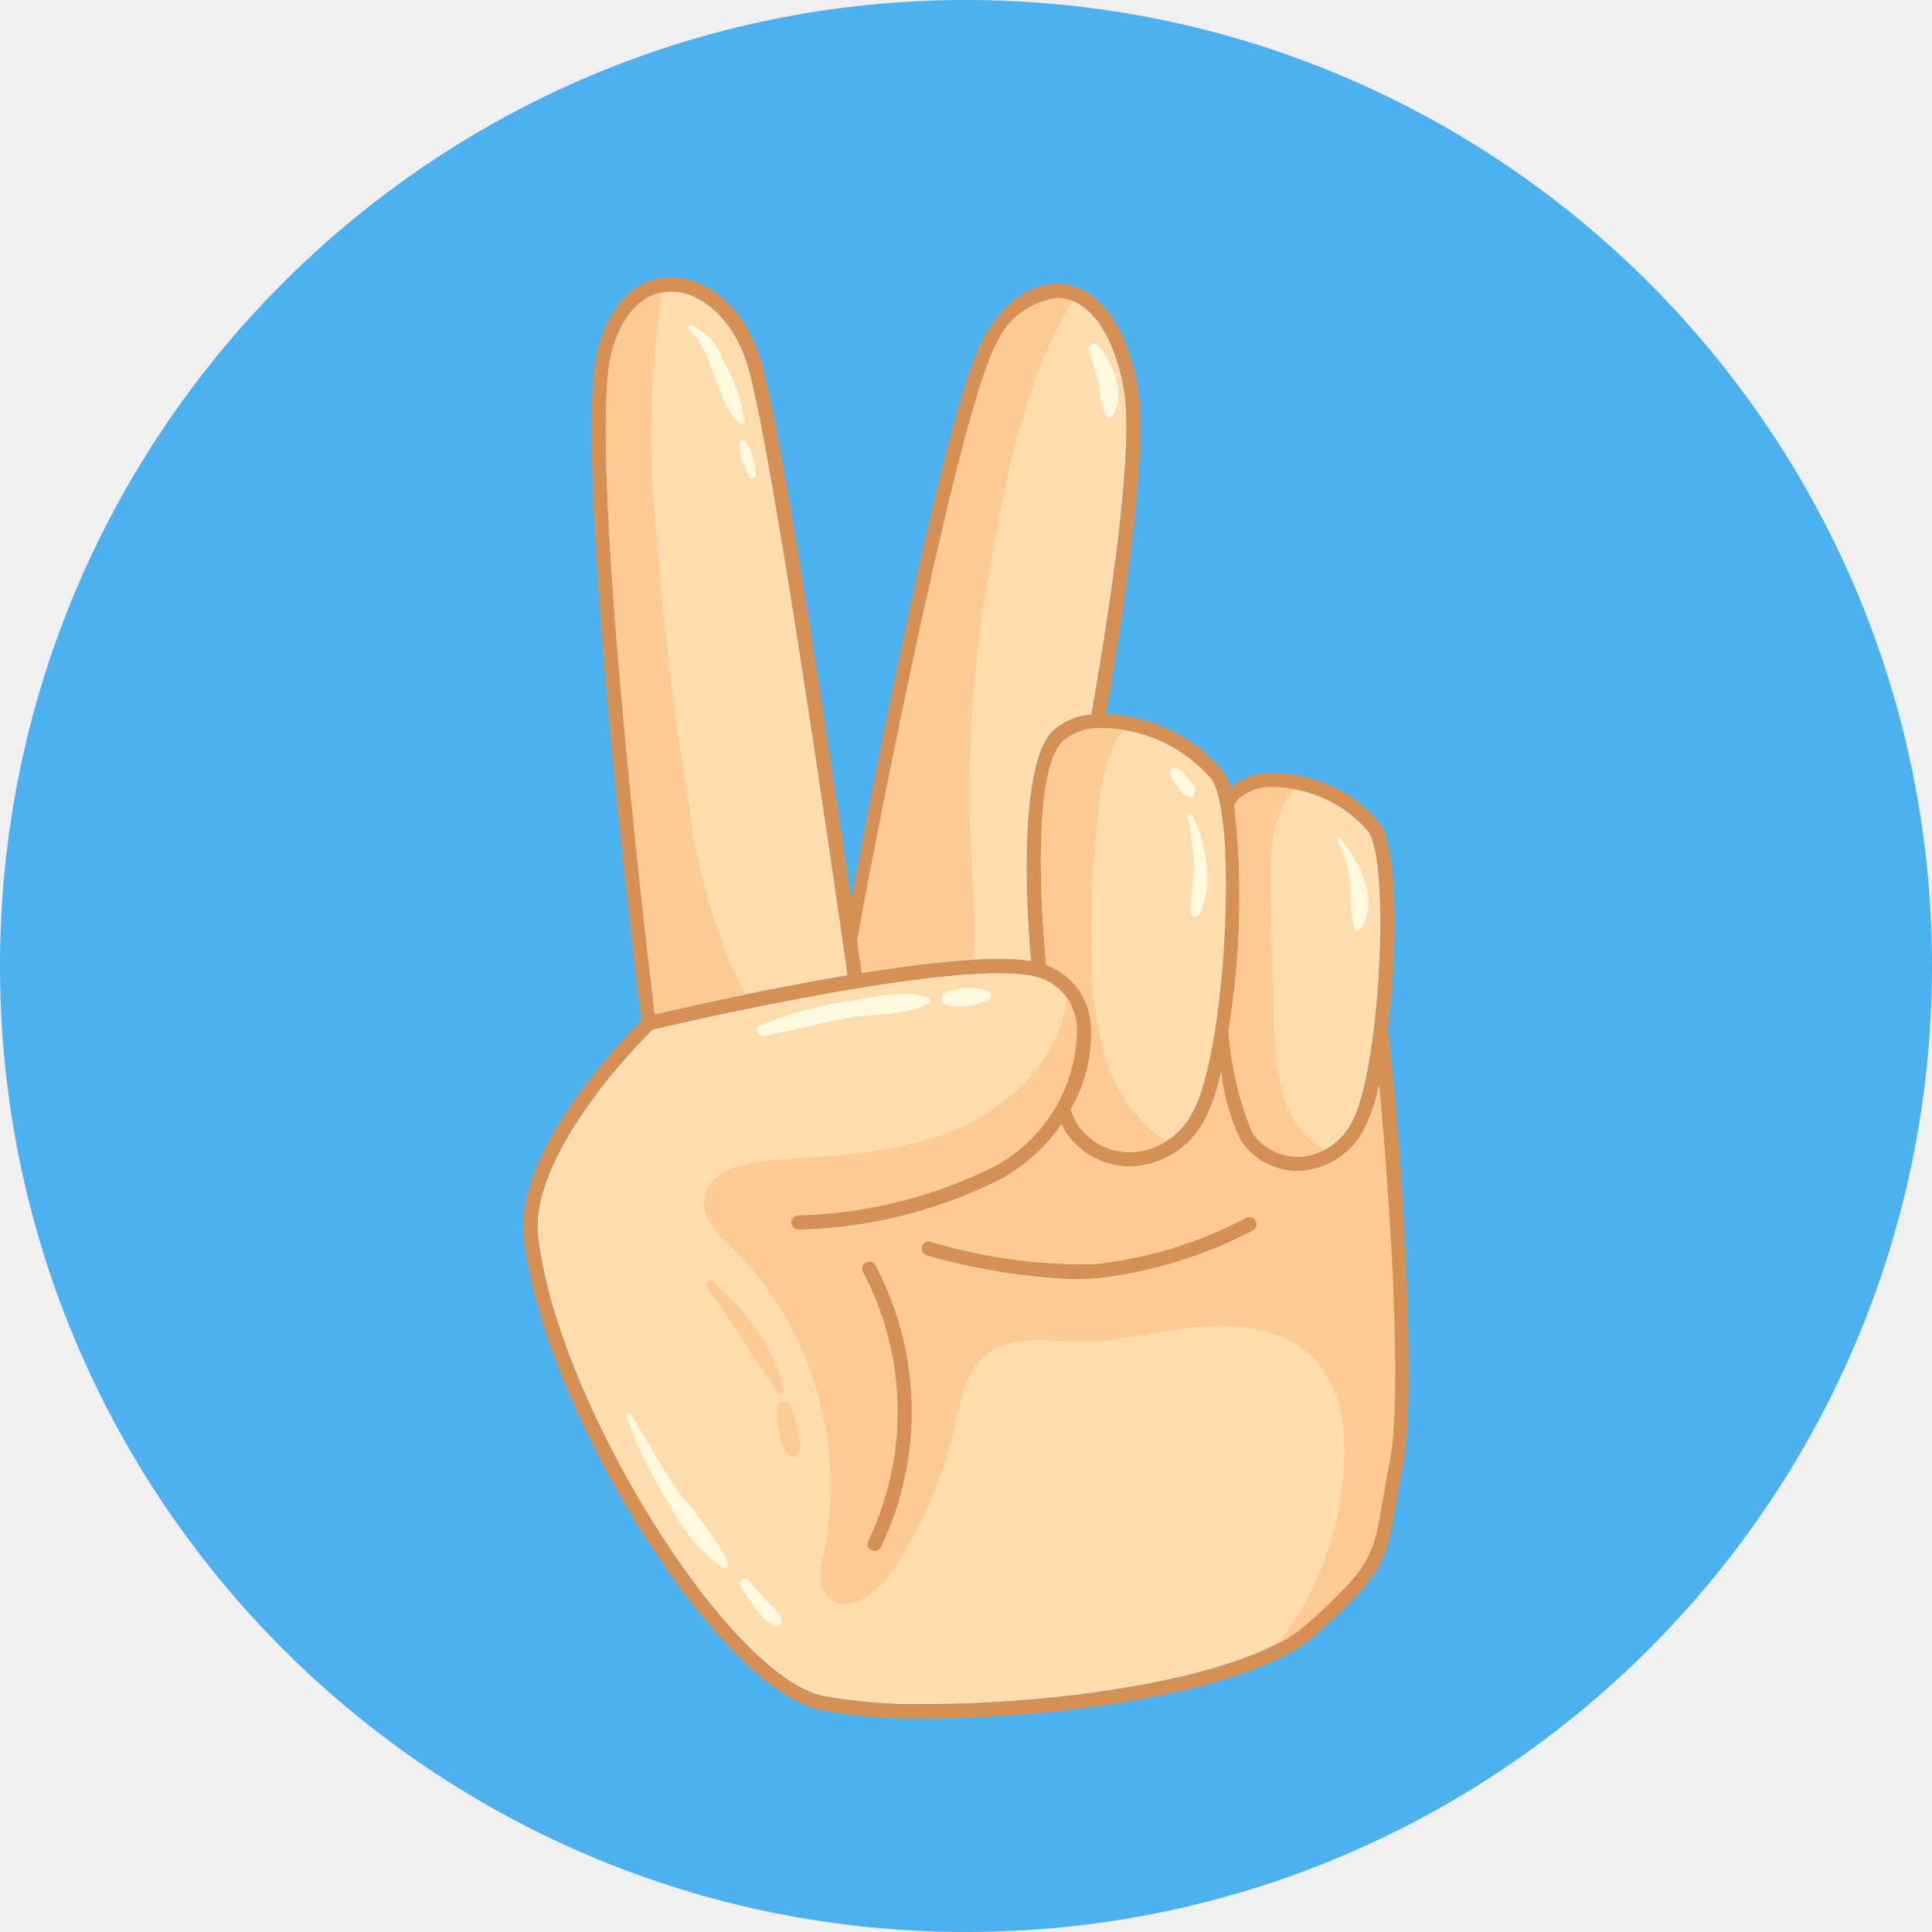
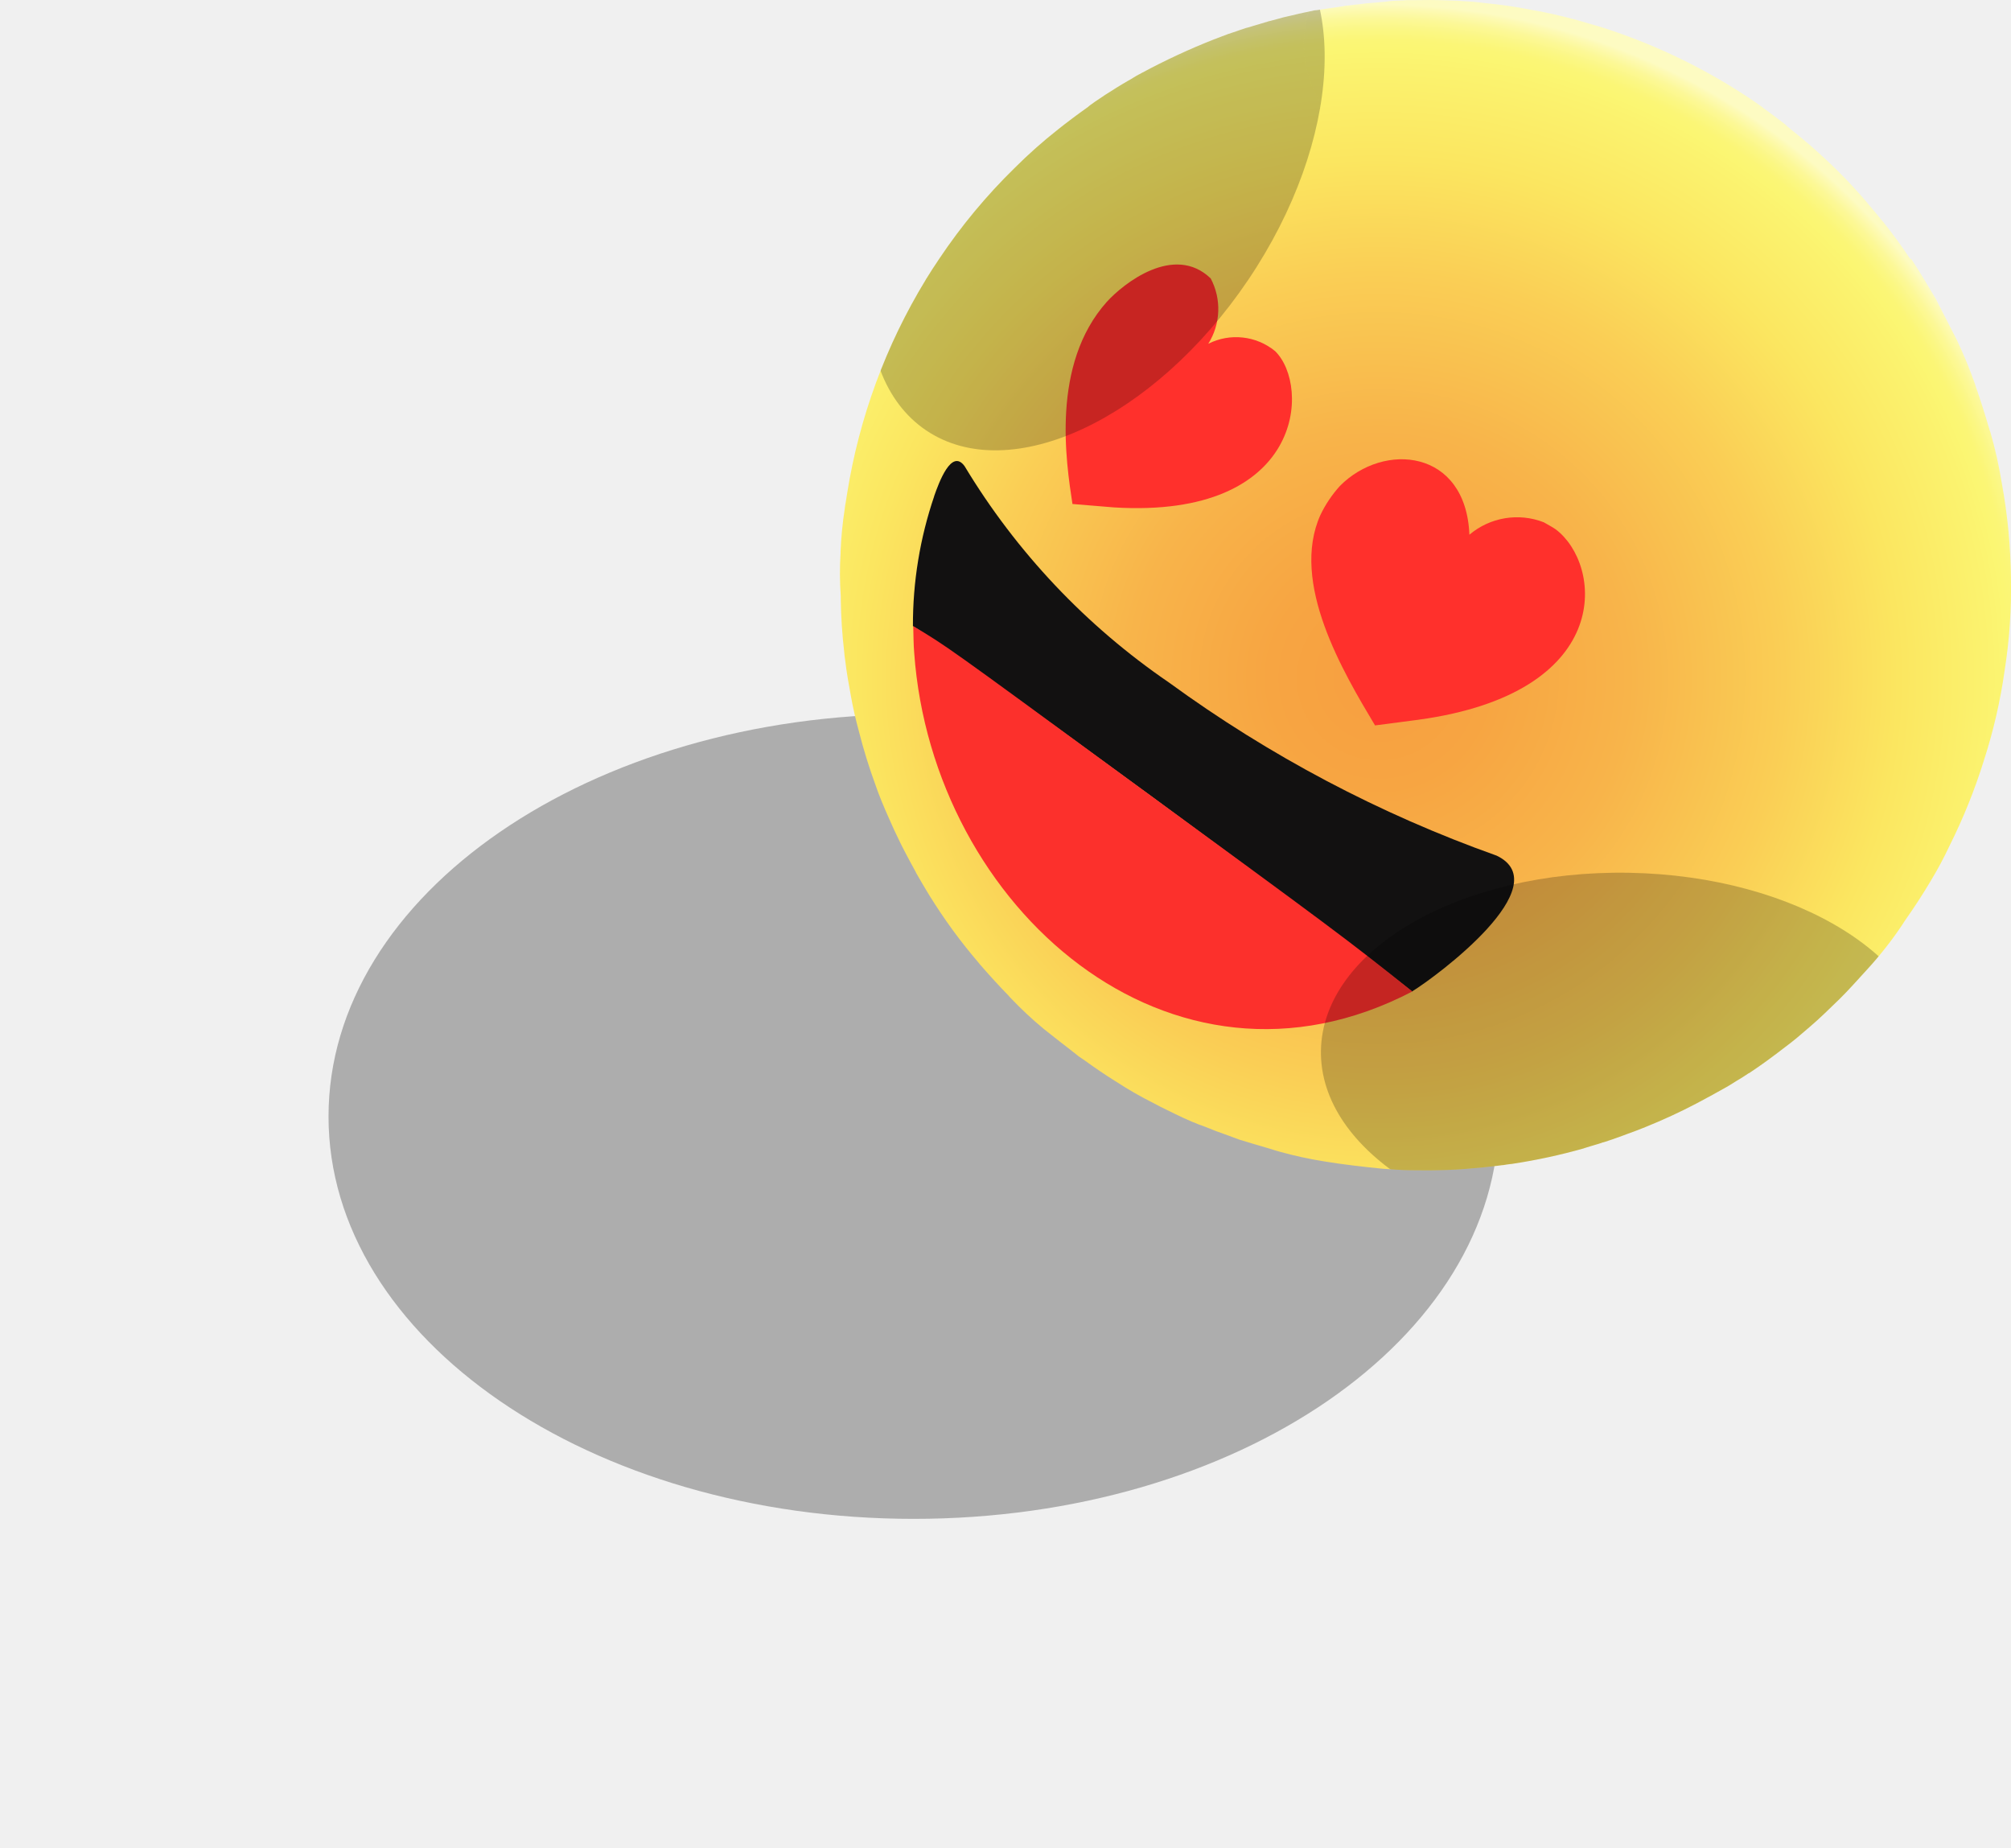
- <svg xmlns="http://www.w3.org/2000/svg" width="94.364" height="94.364" viewBox="0 0 94.364 94.364">
+ <svg xmlns="http://www.w3.org/2000/svg" xmlns:xlink="http://www.w3.org/1999/xlink" width="82.478" height="75.758" viewBox="0 0 82.478 75.758">
  <defs>
+     <radialGradient id="radial-gradient" cx="0.471" cy="0.58" r="0.575" gradientTransform="matrix(-0.999, -0.004, -0.004, 1, 0.933, 0.001)" gradientUnits="objectBoundingBox">
+       <stop offset="0" stop-color="#f79f40" />
+       <stop offset="0.163" stop-color="#f7a542" />
+       <stop offset="0.371" stop-color="#f8b44a" />
+       <stop offset="0.601" stop-color="#face55" />
+       <stop offset="0.771" stop-color="#fbe660" />
+       <stop offset="0.91" stop-color="#fbf36f" />
+       <stop offset="0.932" stop-color="#fbf672" />
+       <stop offset="0.947" stop-color="#fbf676" />
+       <stop offset="0.962" stop-color="#fbf783" />
+       <stop offset="0.978" stop-color="#fcf897" />
+       <stop offset="0.994" stop-color="#fdfab4" />
+       <stop offset="1" stop-color="#fdfbc2" />
+     </radialGradient>
    <clipPath id="clip-path">
-       <rect id="Rectángulo_33849" data-name="Rectángulo 33849" width="94.364" height="94.364" fill="none" />
+       <path id="Trazado_116496" data-name="Trazado 116496" d="M52.65,29.84v-.06c0-.11-.03-.77-.15-1.75-.01-.09-.02-.17-.03-.26-.02-.12-.04-.25-.06-.38a23.894,23.894,0,0,0-3.15-8.77c0-.01-.01-.01-.01-.02-.17-.29-.35-.57-.54-.85h0a23.353,23.353,0,0,0-3.06-3.74,20.449,20.449,0,0,0-1.77-1.6c-.39-.32-.78-.62-1.19-.91a.265.265,0,0,1-.06-.05l-.05-.04-.21-.15c-.26-.18-.55-.37-.86-.57h0c-.01-.01-.02-.01-.03-.02-.15-.09-.3-.19-.47-.28-.07-.04-.15-.09-.22-.13s-.12-.07-.19-.11a1.092,1.092,0,0,0-.15-.08,25.413,25.413,0,0,0-2.93-1.4c-.26-.11-.47-.18-.58-.23l-.18-.07-.18-.07c-.01,0-.02-.01-.03-.01l-.04-.01-.3-.1-.04-.01c-.01,0-.03-.01-.04-.01l-.2-.07a2.759,2.759,0,0,0-.27-.08l-.23-.07c-.04-.01-.09-.03-.13-.04-.01,0-.03-.01-.04-.01s-.03-.01-.05-.01a.636.636,0,0,1-.07-.02l-.26-.07-.22-.06c-.07-.02-.14-.03-.21-.05h-.01l-.13-.03-.25-.06-.18-.04a2.049,2.049,0,0,0-.24-.05c-.01,0-.03-.01-.04-.01-.06-.01-.12-.03-.18-.04l-.11-.02-.13-.03h-.02l-.04-.01c-.02,0-.05-.01-.07-.01a1.766,1.766,0,0,1-.2-.04.6.6,0,0,0-.12-.02h0a2.068,2.068,0,0,1-.22-.04l-.19-.03c-.03-.01-.07-.01-.11-.02a.985.985,0,0,0-.17-.02,1,1,0,0,0-.16-.02l-.27-.03-.25-.03c-.03,0-.05-.01-.08-.01h-.02a1.641,1.641,0,0,0-.23-.02l-.34-.03c-.08-.01-.16-.01-.23-.02-.09-.01-.17-.01-.26-.02s-.18-.01-.27-.02A.97.97,0,0,1,29.76,7h-.37c-.48-.01-.96-.01-1.45,0-.11,0-.21,0-.31.01s-.22.01-.32.02c-.07,0-.13.01-.19.01-.16.01-.31.02-.46.04-.05,0-.11.01-.16.01-.22.02-.43.04-.64.07-.1.01-.2.02-.3.04h-.01c-.02,0-.04.01-.06.01q-.24.03-.45.06c-.11.02-.23.04-.34.05-.26.04-.47.08-.61.11-.7.14-1.38.3-2.06.5-.41.11-.77.22-1.21.38a24.021,24.021,0,0,0-5.31,2.61h0c-.17.11-.33.22-.49.33a.265.265,0,0,0-.06.05c-.28.2-.56.4-.84.61a.423.423,0,0,1-.07.05l-.02.02-.02.02c-.01.01-.02.02-.03.02s-.02.01-.03.02c-.08.06-.15.12-.23.18-.15.12-.3.24-.44.36-.08.07-.16.13-.24.2-.16.14-.32.27-.46.4l-.02.02-.02.02c-.03.03-.07.06-.1.09-.75.69-1.21,1.19-1.24,1.22-.23.25-.46.51-.69.77-.16.19-.33.38-.5.59-.01.01-.02.03-.04.04l-.03.03c-.34.42-.69.89-1.08,1.46l-.01.01-.01.01c-.01.01-.01.02-.02.02-.18.26-.36.55-.54.86-.16.26-.32.52-.46.75l-.46.88c-.15.29-.29.56-.42.82a16.758,16.758,0,0,0-.76,1.82h0v.01c-.22.6-.42,1.23-.6,1.84l-.01.02a.037.037,0,0,1-.01.03,17.968,17.968,0,0,0-.5,2.13,23.506,23.506,0,0,0-.17,7.66,22.794,22.794,0,0,0,.82,3.68,23.944,23.944,0,0,0,1.38,3.51,15.311,15.311,0,0,0,.75,1.42c.32.56.68,1.11,1.06,1.66.04.07.09.13.13.2a16,16,0,0,0,1.39,1.8c.34.37.78.88,1.14,1.24s.83.82,1.22,1.15h0c.42.37.6.53.99.83q.72.585,1.47,1.08h.01c.16.11.32.22.49.32.19.12.38.24.55.34.09.05.22.13.36.21a.573.573,0,0,1,.07.04c.15.09.33.18.52.29.04.02.09.05.13.07a22.789,22.789,0,0,0,2.12,1c.18.07.42.17.7.28l.24.09.42.15.3.1.11.03c.01,0,.01,0,.02.01l.16.05a2.759,2.759,0,0,0,.27.08l.26.08c.01,0,.02,0,.02.01a22.1,22.1,0,0,0,2.96.66l.09.01c.08.01.17.03.27.04h.03l.23.03.53.06c.24.03.56.05.79.07s.49.03.74.04h.02c.13.01.25.01.37.01.33.01.77,0,1.1.01s.79-.03,1.13-.05c.72-.06,1.68-.17,2.39-.28a18.747,18.747,0,0,0,1.84-.38c.14-.04.28-.08.43-.12.43-.12.87-.25,1.24-.36l.43-.16c.35-.12.69-.25,1.03-.38l.17-.06c.4-.15.89-.38,1.32-.59.19-.09.37-.18.55-.28a15.71,15.71,0,0,0,1.56-.88c.02-.01.03-.02.05-.03.41-.26.82-.52,1.22-.81.09-.06.18-.12.26-.17l.44-.34c.12-.09.23-.18.35-.27l.66-.52a14.289,14.289,0,0,0,1.37-1.26l.03-.03.07-.07c.35-.35.74-.77,1.2-1.29a.138.138,0,0,0,.03-.04h0a20.958,20.958,0,0,0,2.02-2.71c.01-.01.01-.02.02-.03.19-.3.38-.61.57-.95v-.01h0c.08-.14.16-.29.24-.44.11-.2.22-.41.31-.59l.09-.18c.16-.32.31-.65.47-.99.21-.47.41-.94.56-1.36h0c.26-.7.5-1.44.71-2.23.13-.48.25-.96.33-1.41.1-.48.18-.98.25-1.5.02-.12.03-.23.05-.34.08-.69.14-1.41.16-2.14v-.13C52.68,31.04,52.68,30.45,52.65,29.84Z" transform="translate(-4.654 -6.992)" />
    </clipPath>
+     <linearGradient id="linear-gradient" x1="-0.166" y1="-323.933" x2="-1.166" y2="-323.933" gradientUnits="objectBoundingBox">
+       <stop offset="0" stop-color="#19b79c" />
+       <stop offset="0.405" stop-color="#1dbb9e" />
+       <stop offset="0.825" stop-color="#2ac8a3" />
+       <stop offset="0.997" stop-color="#31cfa6" />
+     </linearGradient>
+     <linearGradient id="linear-gradient-2" x1="-2.106" y1="-363.238" x2="-3.08" y2="-363.238" xlink:href="#linear-gradient" />
    <clipPath id="clip-path-2">
-       <rect id="Rectángulo_34578" data-name="Rectángulo 34578" width="43.251" height="70.39" fill="none" />
+       <path id="Trazado_116504" data-name="Trazado 116504" d="M4.652,29.65v-.06a15.757,15.757,0,0,1,.17-1.74,2.335,2.335,0,0,1,.04-.26c.02-.12.04-.25.06-.38a24.088,24.088,0,0,1,3.22-8.75c0-.01.01-.01.01-.02.18-.29.36-.57.55-.85h0a23.39,23.39,0,0,1,3.09-3.72,20.134,20.134,0,0,1,1.78-1.58q.585-.465,1.2-.9a.265.265,0,0,0,.06-.05l.05-.04.21-.15c.26-.18.55-.37.86-.56h0c.01-.01.02-.01.03-.02.15-.09.31-.19.47-.28a2.53,2.53,0,0,0,.22-.13c.06-.04.12-.07.19-.11.05-.03.1-.05.15-.08a27.308,27.308,0,0,1,2.95-1.37c.26-.1.47-.18.58-.22l.18-.06.18-.06c.01,0,.02-.01.03-.01l.05-.02.3-.1.04-.01c.01,0,.03-.01.04-.01l.2-.06c.08-.02.19-.06.27-.08l.23-.07a.647.647,0,0,0,.13-.04c.01,0,.03-.01.04-.01s.03-.01.05-.01a.637.637,0,0,0,.07-.02l.26-.07.22-.06c.07-.02.14-.03.21-.05h.01l.13-.03c.08-.02.18-.04.25-.06l.18-.04c.08-.02.16-.03.24-.05.01,0,.03-.01.04-.01a1.163,1.163,0,0,0,.18-.04l.11-.01.13-.02h.02l.04-.01c.02,0,.05-.01.07-.01l.2-.03c.04-.01.09-.01.13-.02h0l.22-.03.19-.03a.516.516,0,0,0,.11-.02.985.985,0,0,1,.17-.02c.06-.01.11-.01.16-.02l.27-.03.25-.03c.03,0,.05-.01.08-.01h.02c.07-.01.15-.01.23-.02l.34-.03c.08-.01.16-.01.23-.02a1.569,1.569,0,0,1,.24-.03,2.437,2.437,0,0,1,.27-.01.86.86,0,0,1,.16-.01l.15-.01h.24c.49-.01.97-.01,1.45.01.11,0,.21.01.31.01s.22.01.32.02c.07,0,.13.01.19.01.16.01.31.02.46.04.05.01.11.01.16.02.22.02.43.05.64.07.1.01.2.03.3.04h.01c.02,0,.04.01.06.01.16.02.31.05.45.07l.34.06c.26.05.47.09.6.11.69.14,1.38.31,2.06.52.41.11.76.23,1.21.39a24.178,24.178,0,0,1,5.28,2.65h0c.16.11.33.22.49.34a.265.265,0,0,1,.06.05c.28.2.56.41.83.62a.424.424,0,0,0,.07.05l.02.02.02.02.03.03c.01.01.02.01.02.02.08.06.15.12.22.18.15.12.3.24.44.36.08.07.16.14.24.2.16.14.31.28.46.41l.02.02.02.02c.03.03.07.06.1.09.75.69,1.2,1.2,1.23,1.23.23.25.46.51.68.78.16.19.32.38.49.59.01.01.02.03.04.04l.02.03c.33.42.69.89,1.07,1.47l.04.01.01.01c.01.01.01.02.02.02.17.26.36.56.54.86.16.26.31.53.45.75l.45.88c.15.29.29.56.42.82a18.431,18.431,0,0,1,.75,1.83h0v.01c.21.6.41,1.23.59,1.85l.01.02a.037.037,0,0,0,.01.03,17.59,17.59,0,0,1,.48,2.14,22.71,22.71,0,0,1,.37,3.87,21.465,21.465,0,0,1-.26,3.8,21.96,21.96,0,0,1-.85,3.68,23.286,23.286,0,0,1-1.41,3.5,15.244,15.244,0,0,1-.76,1.42c-.33.56-.69,1.11-1.07,1.65-.04.07-.09.13-.13.2a15.2,15.2,0,0,1-1.41,1.79c-.34.37-.79.88-1.15,1.23s-.84.82-1.22,1.14h0c-.43.37-.6.52-1,.82-.49.38-.98.74-1.48,1.07H41.9c-.16.11-.32.21-.49.31-.19.12-.38.24-.55.33-.09.05-.22.12-.36.2a.574.574,0,0,0-.07.04c-.15.08-.33.18-.52.28-.04.02-.09.05-.13.07a23.108,23.108,0,0,1-2.12.98c-.18.07-.42.17-.71.27l-.24.09-.42.15-.3.1-.11.03c-.01,0-.01,0-.02.01l-.16.05c-.08.02-.19.06-.27.08l-.26.08c-.01,0-.02,0-.02.01a23.962,23.962,0,0,1-2.96.64l-.09.01c-.08.01-.17.02-.27.04H31.8l-.23.03-.53.06c-.24.02-.56.05-.79.07s-.49.03-.74.04h-.02c-.13,0-.25.01-.37.01-.33.01-.77,0-1.1,0s-.79-.04-1.13-.06c-.72-.07-1.68-.18-2.39-.3a16.281,16.281,0,0,1-1.84-.4c-.14-.04-.28-.08-.43-.13-.43-.12-.87-.26-1.24-.37l-.43-.16c-.35-.12-.69-.25-1.03-.39l-.17-.06c-.4-.15-.88-.38-1.32-.6-.19-.09-.37-.18-.55-.28a15.612,15.612,0,0,1-1.55-.89.219.219,0,0,0-.05-.03c-.41-.26-.81-.53-1.21-.82-.09-.06-.17-.12-.25-.17L14,49.97c-.12-.09-.23-.18-.35-.27l-.66-.52a15.233,15.233,0,0,1-1.36-1.27l-.03-.03-.06-.07c-.34-.35-.74-.78-1.19-1.3a.138.138,0,0,1-.03-.04h0a21.889,21.889,0,0,1-2-2.73c-.01-.01-.01-.02-.02-.03-.18-.3-.37-.61-.56-.95v-.01h0c-.08-.14-.16-.29-.24-.44-.11-.21-.22-.41-.31-.59l-.09-.18c-.16-.32-.31-.65-.46-.99-.21-.47-.41-.95-.55-1.36h0a22.441,22.441,0,0,1-.69-2.23c-.13-.48-.24-.96-.32-1.41-.09-.49-.18-.98-.24-1.5-.02-.12-.03-.23-.04-.34a21.166,21.166,0,0,1-.14-2.14v-.13A13.347,13.347,0,0,1,4.652,29.65Z" transform="translate(-4.627 -6.983)" fill="url(#radial-gradient)" />
    </clipPath>
  </defs>
-   <g id="Grupo_80336" data-name="Grupo 80336" transform="translate(0 0)">
-     <g id="Grupo_80335" data-name="Grupo 80335" transform="translate(0 0)" clip-path="url(#clip-path)">
-       <path id="Trazado_113704" data-name="Trazado 113704" d="M94.364,47.182A47.182,47.182,0,1,1,47.182,0,47.182,47.182,0,0,1,94.364,47.182" transform="translate(0)" fill="#4db1f0" />
-       <g id="Grupo_82199" data-name="Grupo 82199" transform="translate(25.557 13.54)">
-         <g id="Grupo_82198" data-name="Grupo 82198" clip-path="url(#clip-path-2)">
-           <path id="Trazado_114119" data-name="Trazado 114119" d="M55.134,5.241c-1.666,2.961-5.476,21.871-6.8,29.136.092.643.169,1.18.226,1.588,3.282-.526,6.5-.866,8.279-.579-.415-4.716-.308-9.874,1.033-11.221a3.1,3.1,0,0,1,1.907-.823c1.141-6.519,2.078-13.35,1.57-15.993-.525-2.73-1.737-4.36-3.243-4.36a3.785,3.785,0,0,0-2.974,2.252" transform="translate(-32.032 -1.981)" fill="#ffdcad" />
-           <path id="Trazado_114120" data-name="Trazado 114120" d="M42.469,108.317a3.732,3.732,0,0,1-3.279,2.108h0a3.336,3.336,0,0,1-2.8-1.515,11.2,11.2,0,0,1-.943-3.336,9.453,9.453,0,0,1-.743,2.248A4.214,4.214,0,0,1,31,110.2a3.76,3.76,0,0,1-3.162-1.708,2.668,2.668,0,0,1-.183-.352,8.685,8.685,0,0,1-2.95,2.672,23.01,23.01,0,0,1-9.905,2.477.347.347,0,0,1,0-.694,22.737,22.737,0,0,0,9.571-2.391,7.655,7.655,0,0,0,4.034-6.835,2.624,2.624,0,0,0-1.9-2.414c-3.481-1.021-17.535,2.257-18.831,2.564-2.923,2.94-5.905,7.1-5.587,10.05.861,7.966,9.173,21.42,13.9,22.494a25.143,25.143,0,0,0,5.073.4c6.87,0,15.7-1.355,18.521-3.865,3.21-2.854,3.3-3.4,3.744-6.044.093-.558.2-1.19.352-1.953.612-3.063.058-12.337-.52-18.383a8.6,8.6,0,0,1-.68,2.094M18.839,128.795a.348.348,0,0,1-.312.195.342.342,0,0,1-.152-.035.347.347,0,0,1-.159-.464,14.593,14.593,0,0,0-.26-13.132.347.347,0,0,1,.611-.33,15.3,15.3,0,0,1,.273,13.767M37,113.33a21.466,21.466,0,0,1-7.74,2.349q-.493.033-.983.032a30.507,30.507,0,0,1-7.208-1.162.348.348,0,1,1,.166-.675,26.379,26.379,0,0,0,7.979,1.111A20.814,20.814,0,0,0,36.7,112.7a.347.347,0,0,1,.3.625" transform="translate(-1.365 -66.772)" fill="#ffdcad" />
-           <path id="Trazado_114121" data-name="Trazado 114121" d="M23.761,35.461c-.641-4.509-3.715-25.893-4.887-29.8-.636-2.12-2.174-3.6-3.74-3.6-1.333,0-2.388,1.068-2.9,2.929-1.211,4.442,1.694,29.005,2.1,32.383,1.258-.3,5.308-1.222,9.42-1.91" transform="translate(-7.916 -1.364)" fill="#ffdcad" />
-           <path id="Trazado_114122" data-name="Trazado 114122" d="M.028,46.873c.9,8.354,9.4,21.953,14.432,23.1a25.468,25.468,0,0,0,5.227.42c7,0,16.03-1.416,18.982-4.04,3.393-3.016,3.515-3.743,3.967-6.449.092-.552.2-1.179.347-1.931.653-3.264-.009-15.335-.753-21.211.485-3.9.5-8.728-.364-10.055a6.813,6.813,0,0,0-5.2-2.492,3.051,3.051,0,0,0-2.131.71,3.052,3.052,0,0,0-.328-.77,7.834,7.834,0,0,0-5.74-2.818C29.6,14.806,30.527,7.974,30,5.238,29.408,2.154,27.941.314,26.077.314c-1.344,0-2.648.95-3.58,2.606-1.7,3.013-4.93,19.264-6.479,27.487-1.116-7.7-3.4-22.98-4.394-26.31C10.888,1.646,9.118,0,7.219,0,5.549,0,4.249,1.254,3.653,3.441c-1.291,4.735,1.8,30.315,2.109,32.868C4.157,37.934-.4,42.931.028,46.873M4.323,3.624C4.83,1.762,5.886.695,7.219.695c1.566,0,3.1,1.481,3.74,3.6C12.131,8.2,15.2,29.588,15.845,34.1c-4.112.687-8.162,1.614-9.42,1.91-.408-3.378-3.314-27.941-2.1-32.383m25,1.745c.508,2.644-.429,9.475-1.57,15.993a3.105,3.105,0,0,0-1.907.823c-1.34,1.347-1.448,6.5-1.032,11.221-1.775-.287-5,.053-8.28.579-.058-.407-.134-.944-.226-1.588,1.322-7.266,5.132-26.176,6.8-29.136a3.785,3.785,0,0,1,2.974-2.252c1.505,0,2.717,1.63,3.242,4.36m7.347,19.538a6.24,6.24,0,0,1,4.62,2.176c1.091,1.673.529,11.708-.792,14.129a3.059,3.059,0,0,1-2.67,1.746h0a2.644,2.644,0,0,1-2.223-1.2,15.812,15.812,0,0,1-1.15-4.955A40.428,40.428,0,0,0,34.738,25.8a1.456,1.456,0,0,1,.231-.333,2.409,2.409,0,0,1,1.7-.558M42.3,57.833c-.152.764-.258,1.4-.351,1.953-.442,2.641-.534,3.191-3.744,6.044C35.384,68.341,26.558,69.7,19.687,69.7a25.146,25.146,0,0,1-5.073-.4C9.891,68.219,1.579,54.765.718,46.8.4,43.851,3.383,39.69,6.305,36.749c1.3-.307,15.349-3.585,18.831-2.564a2.623,2.623,0,0,1,1.9,2.414A7.654,7.654,0,0,1,23,43.433a22.738,22.738,0,0,1-9.571,2.391.347.347,0,1,0,0,.694,23.012,23.012,0,0,0,9.905-2.477,8.685,8.685,0,0,0,2.95-2.672,2.669,2.669,0,0,0,.183.352,3.759,3.759,0,0,0,3.162,1.708,4.213,4.213,0,0,0,3.7-2.381,9.453,9.453,0,0,0,.743-2.248,11.208,11.208,0,0,0,.943,3.336,3.336,3.336,0,0,0,2.805,1.515h0A3.732,3.732,0,0,0,41.1,41.544a8.616,8.616,0,0,0,.68-2.094c.579,6.046,1.133,15.32.52,18.383M32.723,40.717a3.54,3.54,0,0,1-3.092,2.02,3.067,3.067,0,0,1-2.58-1.393,3.31,3.31,0,0,1-.307-.707,7.184,7.184,0,0,0,.981-4.112A3.29,3.29,0,0,0,25.542,33.6c-.437-4.593-.421-9.7.794-10.923a2.8,2.8,0,0,1,1.974-.651,7.181,7.181,0,0,1,5.317,2.508c1.291,1.98.658,13.325-.9,16.186" transform="translate(0)" fill="#d79054" />
-           <path id="Trazado_114123" data-name="Trazado 114123" d="M102.131,85.732a15.805,15.805,0,0,0,1.149,4.955,2.644,2.644,0,0,0,2.223,1.2h0a3.058,3.058,0,0,0,2.67-1.746c1.321-2.421,1.883-12.456.792-14.129a6.239,6.239,0,0,0-4.62-2.177,2.409,2.409,0,0,0-1.7.558,1.453,1.453,0,0,0-.231.333,40.44,40.44,0,0,1-.287,11.006" transform="translate(-67.68 -48.929)" fill="#ffdcad" />
-           <path id="Trazado_114124" data-name="Trazado 114124" d="M77.973,65.288A2.8,2.8,0,0,0,76,65.939c-1.215,1.221-1.23,6.329-.794,10.923a3.29,3.29,0,0,1,2.183,2.927,7.186,7.186,0,0,1-.981,4.112,3.3,3.3,0,0,0,.306.707A3.067,3.067,0,0,0,79.3,86a3.54,3.54,0,0,0,3.092-2.02c1.561-2.861,2.194-14.207.9-16.186a7.181,7.181,0,0,0-5.317-2.508" transform="translate(-49.664 -43.265)" fill="#ffdcad" />
-           <path id="Trazado_114125" data-name="Trazado 114125" d="M49.238,142.557a.346.346,0,0,0-.141.47,14.593,14.593,0,0,1,.26,13.132.347.347,0,0,0,.159.465.343.343,0,0,0,.152.035.347.347,0,0,0,.312-.195,15.3,15.3,0,0,0-.273-13.767.346.346,0,0,0-.47-.141" transform="translate(-32.508 -94.442)" fill="#d79054" />
-           <path id="Trazado_114126" data-name="Trazado 114126" d="M73.534,136.1a20.815,20.815,0,0,1-7.484,2.282,26.382,26.382,0,0,1-7.979-1.111.347.347,0,0,0-.165.675,30.49,30.49,0,0,0,7.208,1.162q.49,0,.983-.033a21.467,21.467,0,0,0,7.74-2.349.347.347,0,0,0-.3-.625" transform="translate(-38.197 -90.169)" fill="#d79054" />
-           <path id="Trazado_114127" data-name="Trazado 114127" d="M18.73,36.492c-.309-.715-.655-1.42-.953-2.137a31.091,31.091,0,0,1-1.749-6.92q-1.081-6.573-1.593-13.223a47.575,47.575,0,0,1,.253-12.025c-1.121.214-2,1.238-2.45,2.886-1.211,4.442,1.694,29.005,2.1,32.383.72-.169,2.354-.545,4.389-.964" transform="translate(-7.916 -1.449)" fill="#fcca92" />
-           <path id="Trazado_114128" data-name="Trazado 114128" d="M58.858,3.135a2.043,2.043,0,0,0-.75-.146,3.785,3.785,0,0,0-2.974,2.252c-1.666,2.961-5.475,21.871-6.8,29.136.092.643.169,1.18.226,1.588,1.939-.31,3.855-.555,5.466-.645.14-2.378-.141-4.827-.216-7.224a64.26,64.26,0,0,1,1.325-13.612c.726-3.938,1.638-7.942,3.72-11.349" transform="translate(-32.031 -1.981)" fill="#fcca92" />
-           <path id="Trazado_114129" data-name="Trazado 114129" d="M78.247,81.838a16.209,16.209,0,0,1-.811-5.126,50.478,50.478,0,0,1,.306-7.406,9.8,9.8,0,0,1,.786-3.222,4.74,4.74,0,0,1,.426-.706,5.949,5.949,0,0,0-.981-.09A2.8,2.8,0,0,0,76,65.939c-1.215,1.221-1.23,6.329-.794,10.923a3.29,3.29,0,0,1,2.183,2.926,7.188,7.188,0,0,1-.981,4.112,3.3,3.3,0,0,0,.306.707A3.068,3.068,0,0,0,79.3,86a3.185,3.185,0,0,0,1.757-.528,7.168,7.168,0,0,1-2.806-3.635" transform="translate(-49.664 -43.265)" fill="#fcca92" />
-           <path id="Trazado_114130" data-name="Trazado 114130" d="M106.183,91.115c-1.618-1.4-1.795-3.809-1.853-5.951l-.165-6.064c-.049-1.808.009-3.856,1.179-5.162a5.278,5.278,0,0,0-1-.1,2.409,2.409,0,0,0-1.7.557,1.456,1.456,0,0,0-.231.333,40.425,40.425,0,0,1-.287,11.006,15.822,15.822,0,0,0,1.15,4.955,2.644,2.644,0,0,0,2.223,1.2h0a2.723,2.723,0,0,0,1.278-.323,6.441,6.441,0,0,1-.6-.449" transform="translate(-67.679 -48.93)" fill="#fcca92" />
-           <path id="Trazado_114131" data-name="Trazado 114131" d="M58.39,110.621a3.732,3.732,0,0,1-3.279,2.108h0a3.336,3.336,0,0,1-2.8-1.515,11.2,11.2,0,0,1-.943-3.336,9.453,9.453,0,0,1-.743,2.248,4.214,4.214,0,0,1-3.7,2.381,3.76,3.76,0,0,1-3.162-1.708,2.668,2.668,0,0,1-.183-.352,8.685,8.685,0,0,1-2.95,2.672,23.01,23.01,0,0,1-9.905,2.477.347.347,0,1,1,0-.694,22.737,22.737,0,0,0,9.571-2.391,7.655,7.655,0,0,0,4.034-6.835,3.123,3.123,0,0,0-.5-1.437c-.277,2.8-2.571,5.218-5.2,6.377-2.9,1.274-6.146,1.379-9.3,1.6-1.393.1-3.183.614-3.229,2.009-.029.878.705,1.565,1.334,2.179a16.541,16.541,0,0,1,4.549,14.928c-.161.771-.336,1.694.226,2.247.863.849,2.268-.143,2.962-1.135a20.449,20.449,0,0,0,3.2-7.272c.279-1.263.507-2.673,1.515-3.484,1.211-.974,2.956-.641,4.509-.62,2.033.028,4.022-.568,6.048-.738s4.281.19,5.615,1.724a6.2,6.2,0,0,1,1.312,3.547,15.394,15.394,0,0,1-3.029,9.968c-.056.08-.117.156-.173.235a6.773,6.773,0,0,0,1.345-.9c3.21-2.854,3.3-3.4,3.744-6.044.093-.558.2-1.19.352-1.953.612-3.063.058-12.336-.52-18.383a8.6,8.6,0,0,1-.68,2.094M34.761,131.1a.348.348,0,0,1-.312.195.343.343,0,0,1-.152-.035.347.347,0,0,1-.159-.464,14.593,14.593,0,0,0-.26-13.132.347.347,0,0,1,.611-.33,15.3,15.3,0,0,1,.273,13.767m18.165-15.464a21.466,21.466,0,0,1-7.74,2.349q-.493.033-.983.032a30.508,30.508,0,0,1-7.208-1.162.348.348,0,0,1,.166-.675,26.378,26.378,0,0,0,7.979,1.111,20.813,20.813,0,0,0,7.484-2.282.347.347,0,0,1,.3.625" transform="translate(-17.287 -69.077)" fill="#fcca92" />
-           <path id="Trazado_114132" data-name="Trazado 114132" d="M25.534,8.6A2.708,2.708,0,0,0,23.97,6.934a.1.1,0,0,0-.1.163c1.325,1.274,1.217,3.354,2.457,4.627a.164.164,0,0,0,.278-.115A7.916,7.916,0,0,0,25.534,8.6" transform="translate(-15.802 -4.592)" fill="#fff9df" />
-           <path id="Trazado_114133" data-name="Trazado 114133" d="M31.652,23.781a.19.19,0,0,0-.366.1,3.3,3.3,0,0,0,.511,1.581.175.175,0,0,0,.29-.077,3.287,3.287,0,0,0-.434-1.6" transform="translate(-20.729 -15.672)" fill="#fff9df" />
-           <path id="Trazado_114134" data-name="Trazado 114134" d="M82.264,9.653a.257.257,0,0,0-.426.248c.161.559.374,1.1.5,1.665a4.7,4.7,0,0,0,.322,1.526.213.213,0,0,0,.332.043c.725-.932,0-2.741-.729-3.482" transform="translate(-54.226 -6.348)" fill="#fff9df" />
-           <path id="Trazado_114135" data-name="Trazado 114135" d="M94.83,71.883l-.248-.291c-.172-.2-.327-.45-.606-.5a.2.2,0,0,0-.254.194,1.028,1.028,0,0,0,.3.646l.225.309a.49.49,0,0,0,.373.235.237.237,0,0,0,.3-.225.434.434,0,0,0-.087-.362" transform="translate(-62.107 -47.105)" fill="#fff9df" />
-           <path id="Trazado_114136" data-name="Trazado 114136" d="M96.417,77.712c-.065-.122-.228-.032-.208.088a16.919,16.919,0,0,1,.3,2.314c.024.8-.2,1.59-.151,2.382a.219.219,0,0,0,.4.11c.756-1.363.354-3.579-.346-4.894" transform="translate(-63.754 -51.46)" fill="#fff9df" />
-           <path id="Trazado_114137" data-name="Trazado 114137" d="M118.012,81.189c-.07-.084-.191.023-.145.112a6.677,6.677,0,0,1,.65,2.274,9.429,9.429,0,0,0,.146,2c.037.114.211.193.3.079,1.037-1.329-.041-3.368-.951-4.462" transform="translate(-78.101 -53.782)" fill="#fff9df" />
-           <path id="Trazado_114138" data-name="Trazado 114138" d="M42.187,103.928c-1.131-.416-2.455-.038-3.626.139A18.058,18.058,0,0,0,34,105.286c-.313.138-.075.568.217.515,1.338-.243,2.648-.617,3.988-.862,1.3-.238,2.837-.1,4.027-.7a.17.17,0,0,0-.04-.307" transform="translate(-22.43 -68.746)" fill="#fff9df" />
-           <path id="Trazado_114139" data-name="Trazado 114139" d="M62.871,103.041a2.908,2.908,0,0,0-2.059.044c-.279.09-.341.576,0,.628a2.937,2.937,0,0,0,2.108-.288.245.245,0,0,0-.049-.384" transform="translate(-40.144 -68.167)" fill="#fff9df" />
-           <path id="Trazado_114140" data-name="Trazado 114140" d="M19.9,171.756a18.807,18.807,0,0,0-2.332-3.289c-.886-1.236-1.6-2.575-2.378-3.881-.074-.125-.286-.043-.238.1a21.084,21.084,0,0,0,2,4.14,8.931,8.931,0,0,0,2.657,3.219c.2.12.367-.108.289-.289" transform="translate(-9.904 -109.027)" fill="#fff9df" />
-           <path id="Trazado_114141" data-name="Trazado 114141" d="M32.719,189.5c-.325-.341-.634-.7-.932-1.066-.185-.226-.526.063-.392.3a8.352,8.352,0,0,0,.766,1.139c.287.36.561.749,1.042.807.141.017.213-.14.194-.254-.07-.4-.408-.646-.677-.929" transform="translate(-20.784 -124.817)" fill="#fff9df" />
-           <path id="Trazado_114142" data-name="Trazado 114142" d="M30.277,150.614c-.391-2.085-1.909-3.835-3.383-5.308-.227-.227-.539.106-.345.345,1.309,1.619,2.191,3.5,3.5,5.095.094.115.249-.012.227-.132" transform="translate(-17.554 -96.241)" fill="#fcca92" />
-           <path id="Trazado_114143" data-name="Trazado 114143" d="M37.731,164.366a5.5,5.5,0,0,0-.442-1.4.35.35,0,0,0-.647.175,4.965,4.965,0,0,0,.192,1.3,1.507,1.507,0,0,0,.57,1.051.187.187,0,0,0,.252-.066,1.358,1.358,0,0,0,.074-1.053" transform="translate(-24.28 -107.878)" fill="#fcca92" />
+   <g id="Grupo_157926" data-name="Grupo 157926" transform="translate(13.474)">
+     <ellipse id="Elipse_4737" data-name="Elipse 4737" cx="24" cy="16.5" rx="24" ry="16.5" transform="translate(0 29.284)" fill="#0b0b0b" opacity="0.292" style="mix-blend-mode: multiply;isolation: isolate" />
+     <path id="Trazado_116493" data-name="Trazado 116493" d="M4.652,29.65v-.06a15.757,15.757,0,0,1,.17-1.74,2.335,2.335,0,0,1,.04-.26c.02-.12.04-.25.06-.38a24.088,24.088,0,0,1,3.22-8.75c0-.01.01-.01.01-.02.18-.29.36-.57.55-.85h0a23.39,23.39,0,0,1,3.09-3.72,20.134,20.134,0,0,1,1.78-1.58q.585-.465,1.2-.9a.265.265,0,0,0,.06-.05l.05-.04.21-.15c.26-.18.55-.37.86-.56h0c.01-.01.02-.01.03-.02.15-.09.31-.19.47-.28a2.53,2.53,0,0,0,.22-.13c.06-.04.12-.07.19-.11.05-.03.1-.05.15-.08a27.308,27.308,0,0,1,2.95-1.37c.26-.1.47-.18.58-.22l.18-.06.18-.06c.01,0,.02-.01.03-.01l.05-.02.3-.1.04-.01c.01,0,.03-.01.04-.01l.2-.06c.08-.02.19-.06.27-.08l.23-.07a.647.647,0,0,0,.13-.04c.01,0,.03-.01.04-.01s.03-.01.05-.01a.637.637,0,0,0,.07-.02l.26-.07.22-.06c.07-.02.14-.03.21-.05h.01l.13-.03c.08-.02.18-.04.25-.06l.18-.04c.08-.02.16-.03.24-.05.01,0,.03-.01.04-.01a1.163,1.163,0,0,0,.18-.04l.11-.01.13-.02h.02l.04-.01c.02,0,.05-.01.07-.01l.2-.03c.04-.01.09-.01.13-.02h0l.22-.03.19-.03a.516.516,0,0,0,.11-.02.985.985,0,0,1,.17-.02c.06-.01.11-.01.16-.02l.27-.03.25-.03c.03,0,.05-.01.08-.01h.02c.07-.01.15-.01.23-.02l.34-.03c.08-.01.16-.01.23-.02a1.569,1.569,0,0,1,.24-.03,2.437,2.437,0,0,1,.27-.01.86.86,0,0,1,.16-.01l.15-.01h.24c.49-.01.97-.01,1.45.01.11,0,.21.01.31.01s.22.01.32.02c.07,0,.13.01.19.01.16.01.31.02.46.04.05.01.11.01.16.02.22.02.43.05.64.07.1.01.2.03.3.04h.01c.02,0,.04.01.06.01.16.02.31.05.45.07l.34.06c.26.05.47.09.6.11.69.14,1.38.31,2.06.52.41.11.76.23,1.21.39a24.178,24.178,0,0,1,5.28,2.65h0c.16.11.33.22.49.34a.265.265,0,0,1,.06.05c.28.2.56.41.83.62a.424.424,0,0,0,.07.05l.02.02.02.02.03.03c.01.01.02.01.02.02.08.06.15.12.22.18.15.12.3.24.44.36.08.07.16.14.24.2.16.14.31.28.46.41l.02.02.02.02c.03.03.07.06.1.09.75.69,1.2,1.2,1.23,1.23.23.25.46.51.68.78.16.19.32.38.49.59.01.01.02.03.04.04l.02.03c.33.42.69.89,1.07,1.47l.04.01.01.01c.01.01.01.02.02.02.17.26.36.56.54.86.16.26.31.53.45.75l.45.88c.15.29.29.56.42.82a18.431,18.431,0,0,1,.75,1.83h0v.01c.21.6.41,1.23.59,1.85l.01.02a.037.037,0,0,0,.01.03,17.59,17.59,0,0,1,.48,2.14,22.71,22.71,0,0,1,.37,3.87,21.465,21.465,0,0,1-.26,3.8,21.96,21.96,0,0,1-.85,3.68,23.286,23.286,0,0,1-1.41,3.5,15.244,15.244,0,0,1-.76,1.42c-.33.56-.69,1.11-1.07,1.65-.04.07-.09.13-.13.2a15.2,15.2,0,0,1-1.41,1.79c-.34.37-.79.88-1.15,1.23s-.84.82-1.22,1.14h0c-.43.37-.6.52-1,.82-.49.38-.98.74-1.48,1.07H41.9c-.16.11-.32.21-.49.31-.19.12-.38.24-.55.33-.09.05-.22.12-.36.2a.574.574,0,0,0-.07.04c-.15.08-.33.18-.52.28-.04.02-.09.05-.13.07a23.108,23.108,0,0,1-2.12.98c-.18.07-.42.17-.71.27l-.24.09-.42.15-.3.1-.11.03c-.01,0-.01,0-.02.01l-.16.05c-.08.02-.19.06-.27.08l-.26.08c-.01,0-.02,0-.02.01a23.962,23.962,0,0,1-2.96.64l-.09.01c-.08.01-.17.02-.27.04H31.8l-.23.03-.53.06c-.24.02-.56.05-.79.07s-.49.03-.74.04h-.02c-.13,0-.25.01-.37.01-.33.01-.77,0-1.1,0s-.79-.04-1.13-.06c-.72-.07-1.68-.18-2.39-.3a16.281,16.281,0,0,1-1.84-.4c-.14-.04-.28-.08-.43-.13-.43-.12-.87-.26-1.24-.37l-.43-.16c-.35-.12-.69-.25-1.03-.39l-.17-.06c-.4-.15-.88-.38-1.32-.6-.19-.09-.37-.18-.55-.28a15.612,15.612,0,0,1-1.55-.89.219.219,0,0,0-.05-.03c-.41-.26-.81-.53-1.21-.82-.09-.06-.17-.12-.25-.17L14,49.97c-.12-.09-.23-.18-.35-.27l-.66-.52a15.233,15.233,0,0,1-1.36-1.27l-.03-.03-.06-.07c-.34-.35-.74-.78-1.19-1.3a.138.138,0,0,1-.03-.04h0a21.889,21.889,0,0,1-2-2.73c-.01-.01-.01-.02-.02-.03-.18-.3-.37-.61-.56-.95v-.01h0c-.08-.14-.16-.29-.24-.44-.11-.21-.22-.41-.31-.59l-.09-.18c-.16-.32-.31-.65-.46-.99-.21-.47-.41-.95-.55-1.36h0a22.441,22.441,0,0,1-.69-2.23c-.13-.48-.24-.96-.32-1.41-.09-.49-.18-.98-.24-1.5-.02-.12-.03-.23-.04-.34a21.166,21.166,0,0,1-.14-2.14v-.13A13.347,13.347,0,0,1,4.652,29.65Z" transform="translate(16.349 -6.983)" fill="url(#radial-gradient)" />
+     <g id="Grupo_86225" data-name="Grupo 86225" transform="translate(20.955 0.009)" clip-path="url(#clip-path)">
+       <path id="Trazado_116494" data-name="Trazado 116494" d="M50.67,21.64a4.37,4.37,0,0,1,.18-.46C50.8,21.33,50.74,21.48,50.67,21.64Z" transform="translate(-48.844 -6.992)" fill="url(#linear-gradient)" />
+       <path id="Trazado_116495" data-name="Trazado 116495" d="M4.7,34.92c.03-.14.05-.28.08-.41C4.75,34.65,4.73,34.79,4.7,34.92Z" transform="translate(43.196 -6.992)" fill="url(#linear-gradient-2)" />
+     </g>
+     <path id="Trazado_116497" data-name="Trazado 116497" d="M25.873,27.33A16.375,16.375,0,0,0,25,32.66c2.26,1.39,16.97,12.2,20.47,14.98,1.03-.63,6.02-4.35,3.47-5.57a52.925,52.925,0,0,1-13.44-7.1,28.664,28.664,0,0,1-8.38-8.87c-.54-.75-1.06.69-1.25,1.23" transform="translate(-1.032 -6.983)" fill="#121111" />
+     <path id="Trazado_116499" data-name="Trazado 116499" d="M29.22,33.76c.75,10.43,10.52,19.05,20.43,13.88-2.65-2.12-3.33-2.62-11.66-8.71-7.45-5.46-7.45-5.46-8.81-6.27.01.33.01.77.04,1.1" transform="translate(-5.199 -6.983)" fill="#fc302c" />
+     <g id="Grupo_86231" data-name="Grupo 86231" transform="translate(40.307 18.833)">
+       <path id="Trazado_116501" data-name="Trazado 116501" d="M22.473,28.1c-1.25,2.78.93,6.44,2.24,8.63.65-.09,1.52-.19,2.17-.29,7.67-1.22,7.14-6.32,5.24-7.75-.14-.1-.34-.2-.49-.29a3.024,3.024,0,0,0-3.05.51c-.14-3.51-3.51-3.82-5.31-2a4.969,4.969,0,0,0-.8,1.19" transform="translate(-22.099 -25.816)" fill="#ff302c" />
+     </g>
+     <g id="Grupo_86232" data-name="Grupo 86232" transform="translate(30.232 10.846)">
+       <path id="Trazado_116503" data-name="Trazado 116503" d="M35.806,19.36c-2.3,2.57-1.67,6.58-1.41,8.29.51.04,1.19.1,1.7.14,7.78.48,8.08-4.98,6.61-6.41a2.529,2.529,0,0,0-2.74-.3,2.679,2.679,0,0,0,.1-2.68c-1.5-1.44-3.58.21-4.26.96" transform="translate(-34.117 -17.829)" fill="#ff302c" />
+     </g>
+     <g id="Enmascarar_grupo_59" data-name="Enmascarar grupo 59" transform="translate(20.976 0)" clip-path="url(#clip-path-2)">
+       <g id="Grupo_86233" data-name="Grupo 86233" transform="translate(-2.683 -7.272)" opacity="0.561" style="mix-blend-mode: multiply;isolation: isolate">
+         <g id="Grupo_86230" data-name="Grupo 86230" transform="translate(0)">
+           <ellipse id="Elipse_4734" data-name="Elipse 4734" cx="12.5" cy="7.5" rx="12.5" ry="7.5" transform="translate(21.707 1.557)" fill="#fff" opacity="0.743" />
+           <ellipse id="Elipse_4735" data-name="Elipse 4735" cx="12.5" cy="7.5" rx="12.5" ry="7.5" transform="translate(26.415 8.388) rotate(124)" opacity="0.387" />
+           <ellipse id="Elipse_4736" data-name="Elipse 4736" cx="12.5" cy="7.5" rx="12.5" ry="7.5" transform="matrix(-1, -0.017, 0.017, -1, 47.282, 58.274)" opacity="0.387" />
        </g>
      </g>
    </g>
  </g>
</svg>
